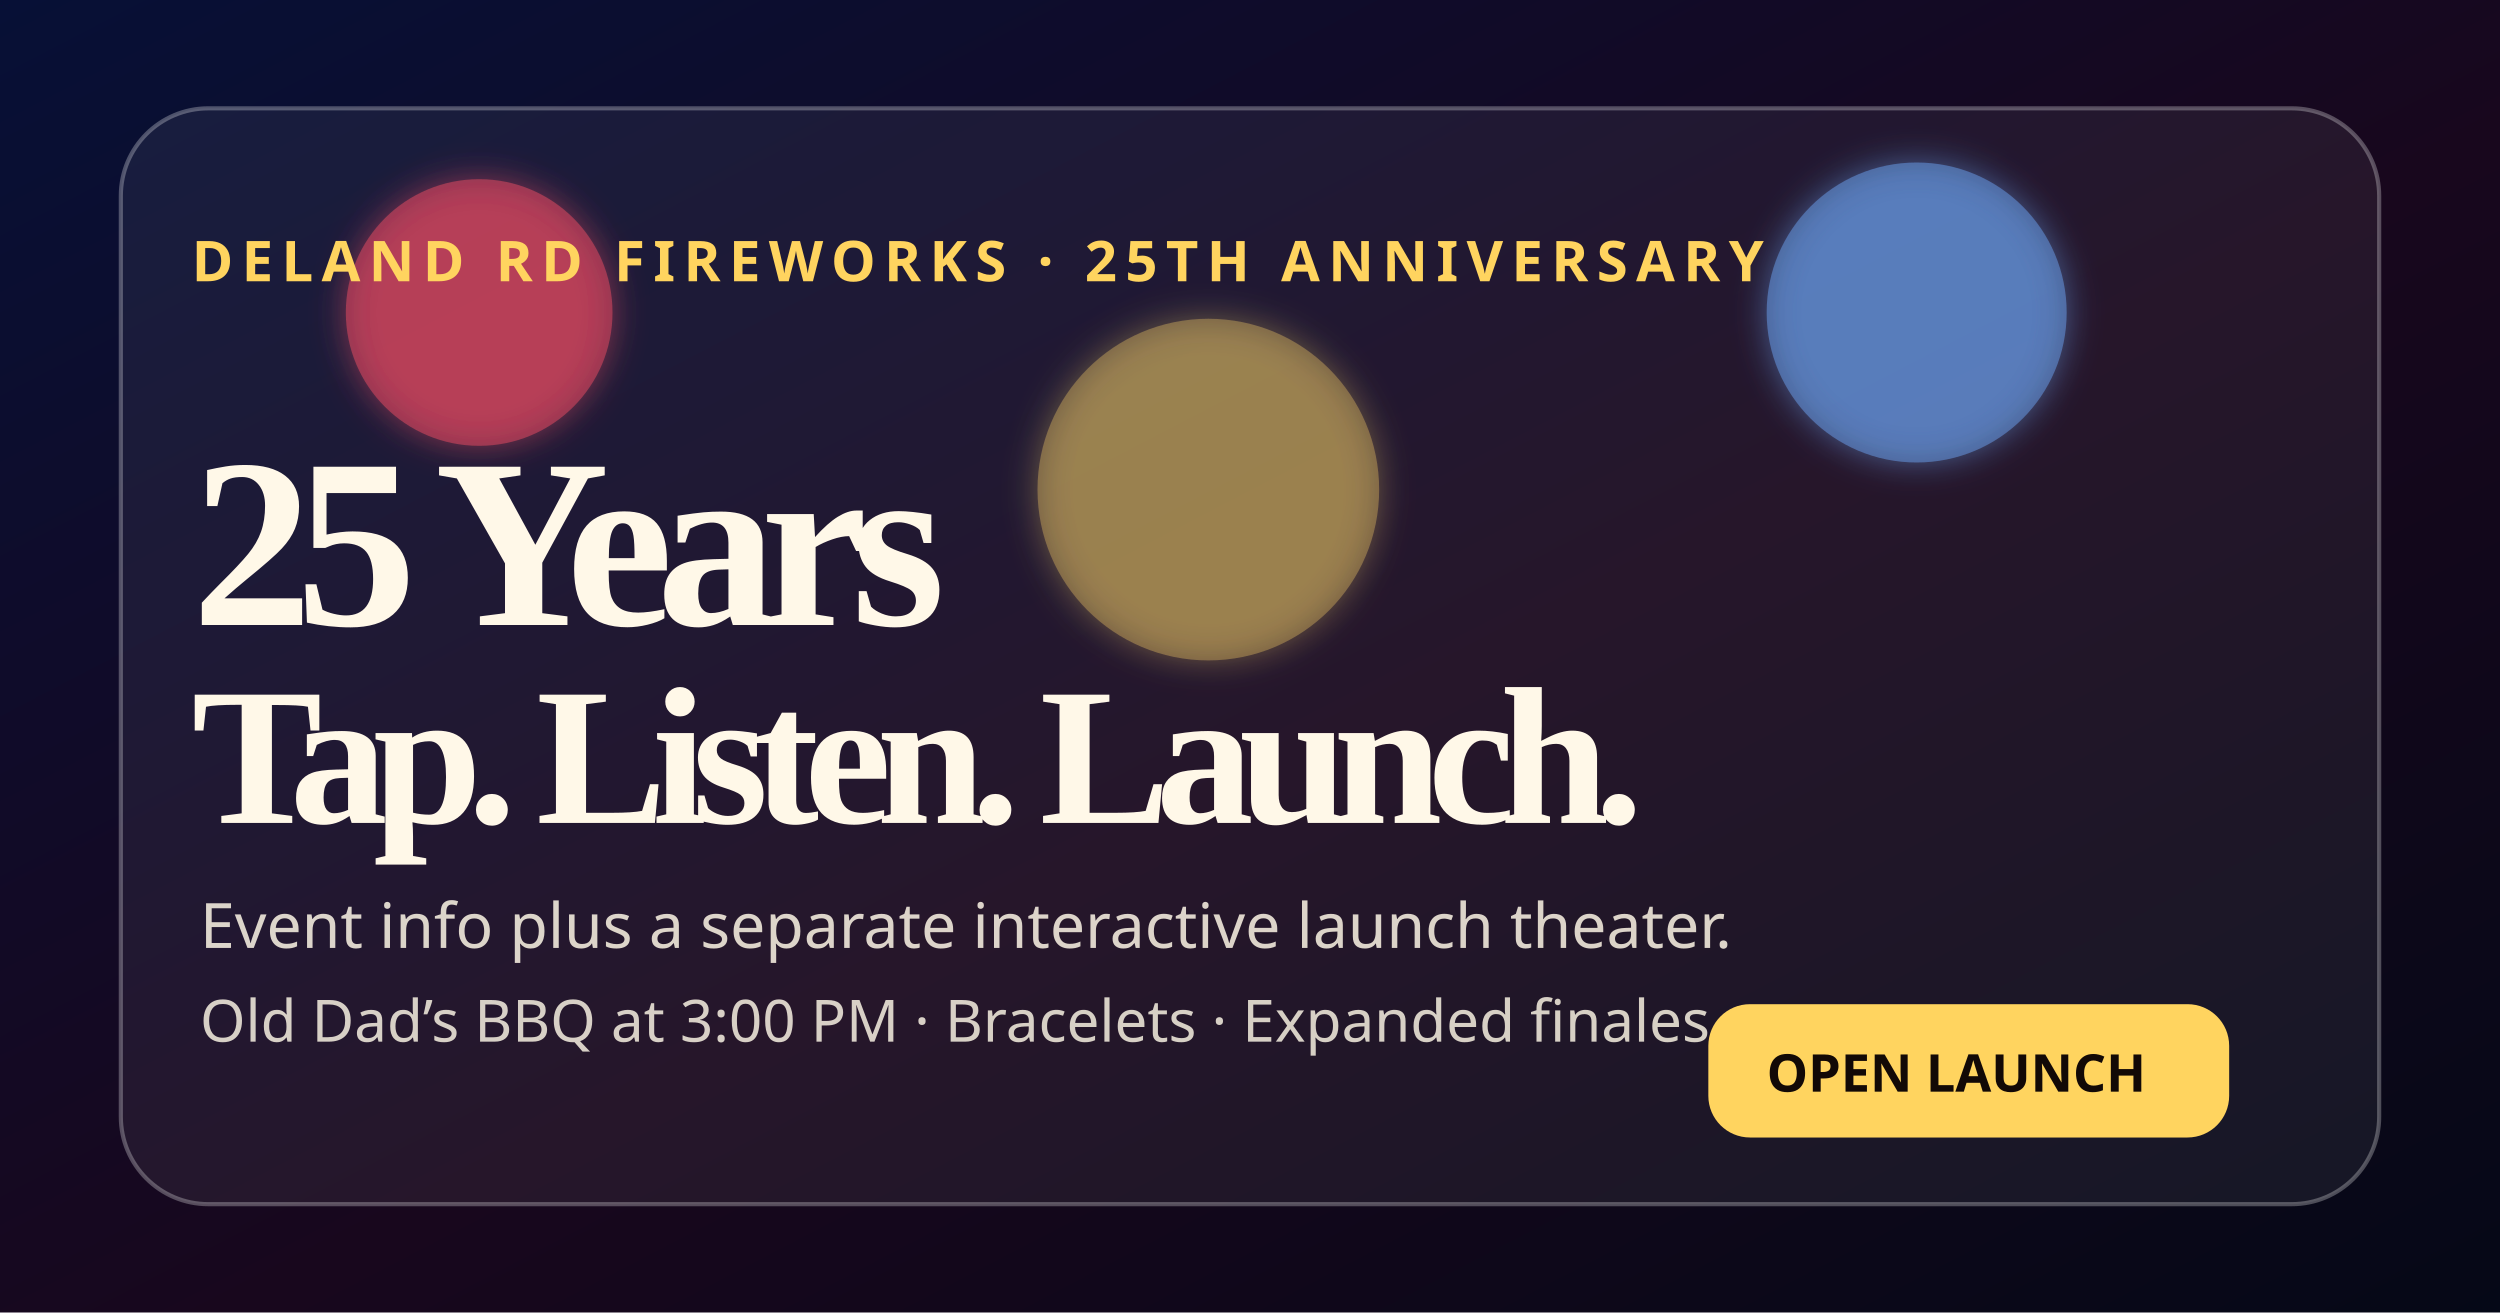
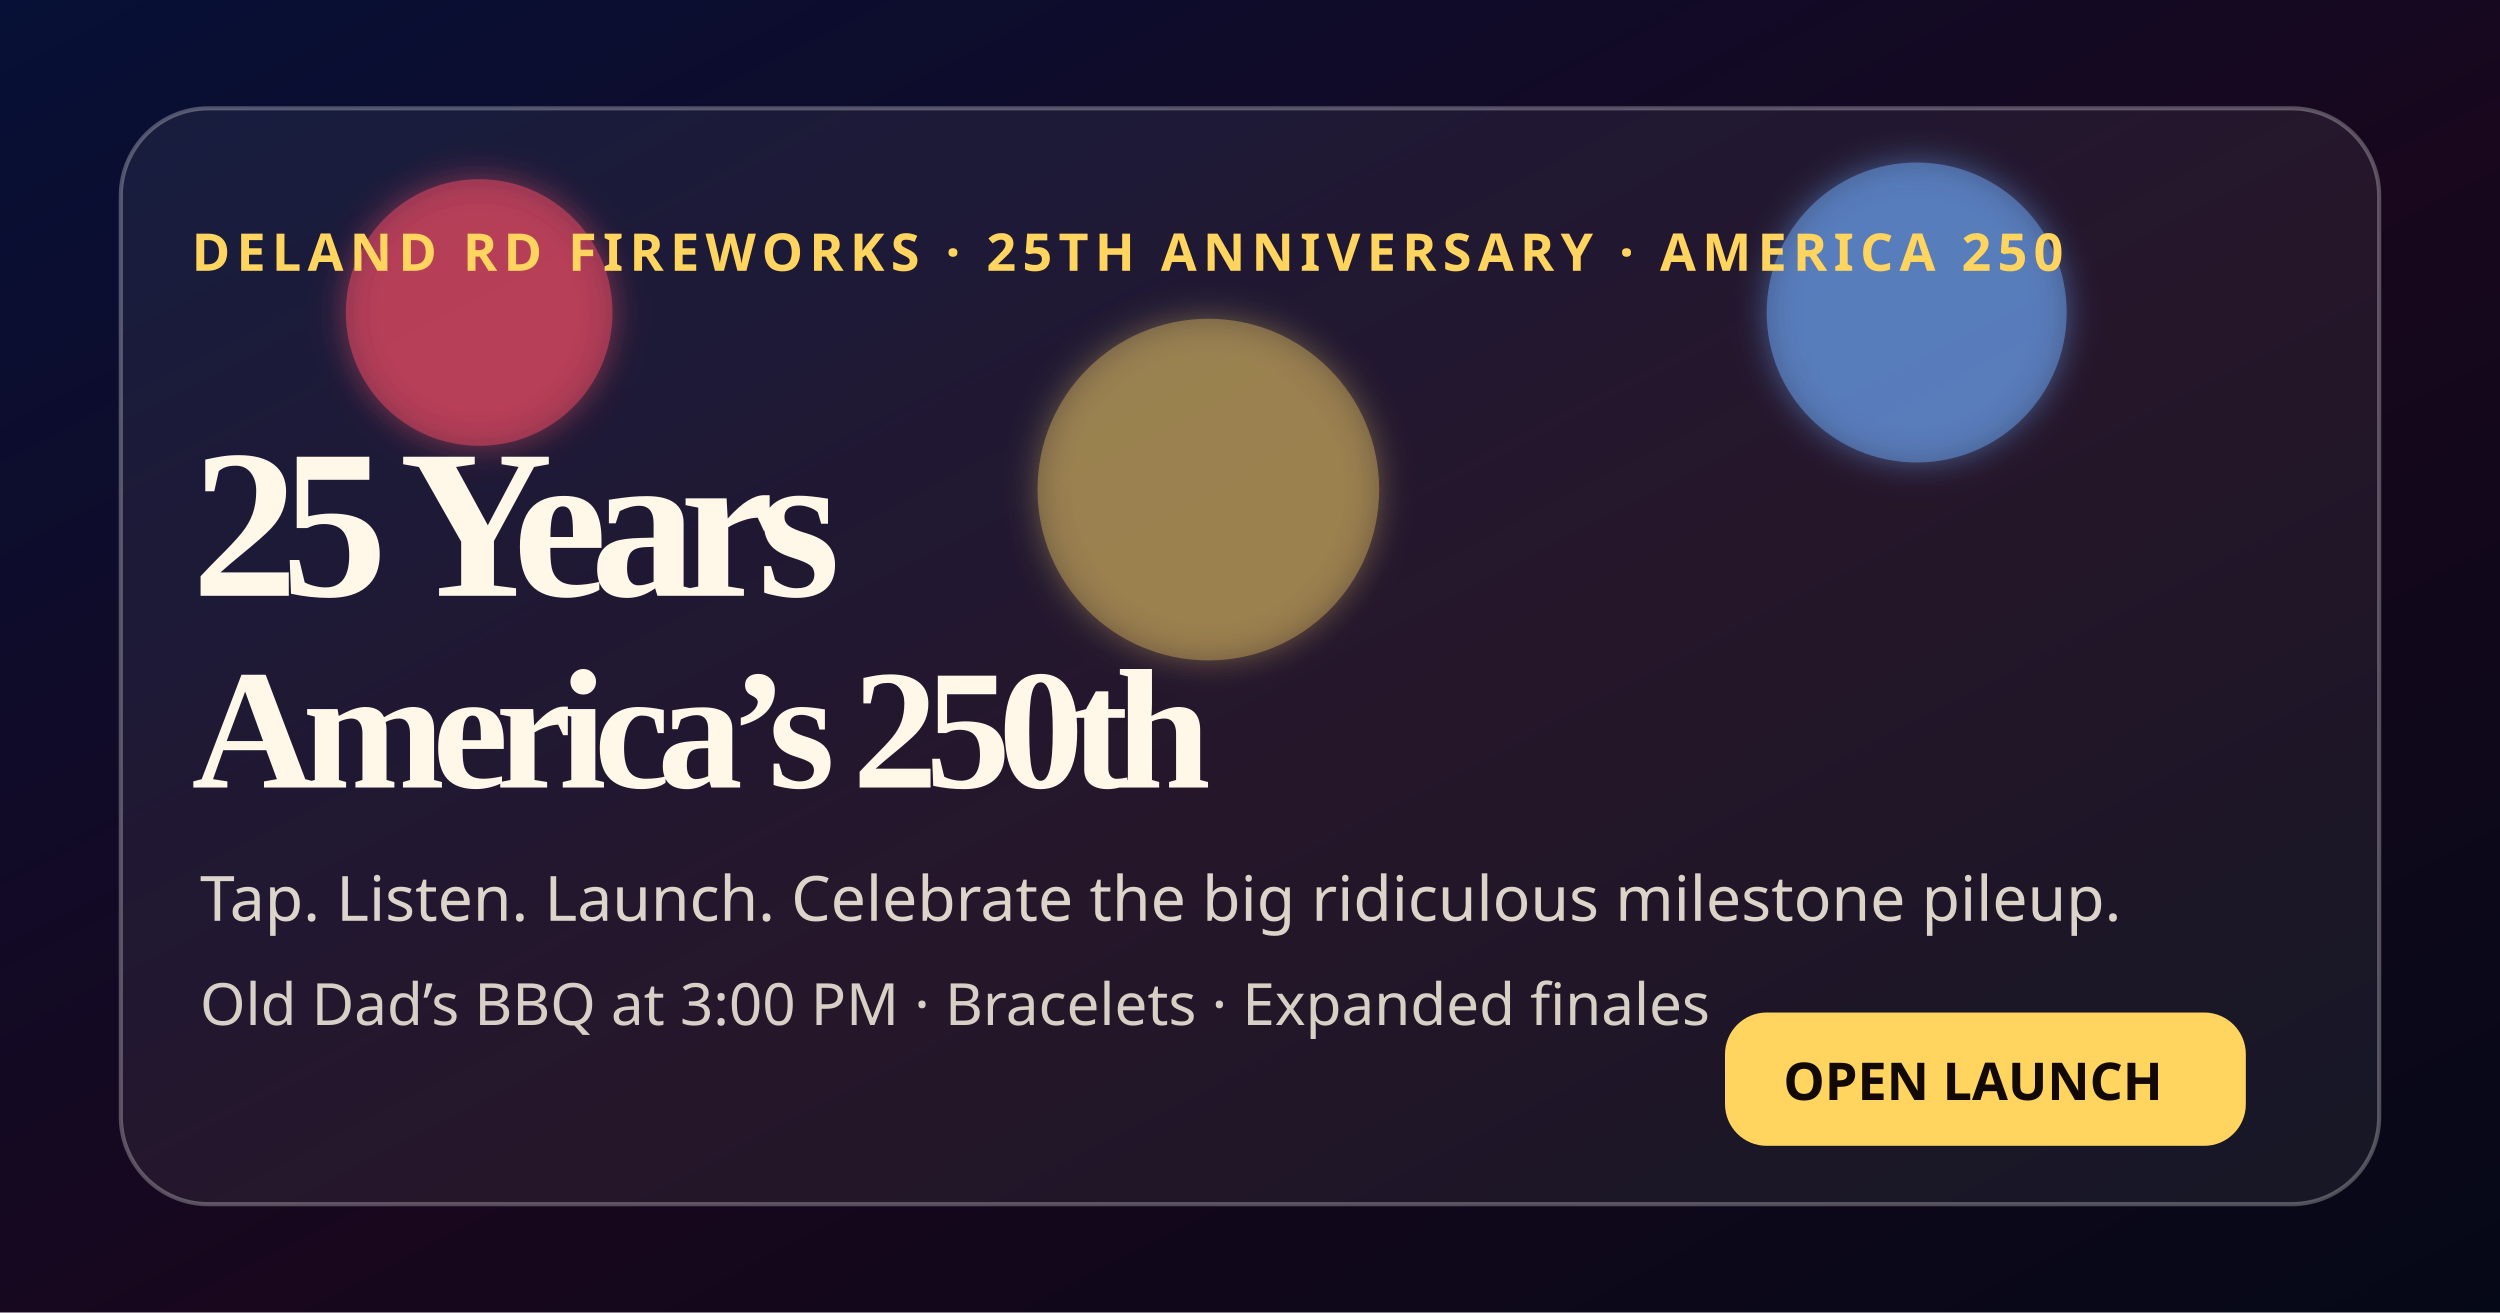
<svg xmlns="http://www.w3.org/2000/svg" width="1200" height="630" viewBox="0 0 1200 630">
  <defs>
    <linearGradient id="bg" x1="0" x2="1" y1="0" y2="1">
      <stop offset="0" stop-color="#071036" />
      <stop offset=".55" stop-color="#18071d" />
      <stop offset="1" stop-color="#050817" />
    </linearGradient>
    <filter id="glow">
      <feGaussianBlur stdDeviation="8" result="b" />
      <feMerge>
        <feMergeNode in="b" />
        <feMergeNode in="SourceGraphic" />
      </feMerge>
    </filter>
  </defs>
  <rect width="1200" height="630" fill="url(#bg)" />
  <g filter="url(#glow)" opacity=".85">
    <circle cx="230" cy="150" r="64" fill="#ff465c" opacity=".55" />
    <circle cx="920" cy="150" r="72" fill="#68a8ff" opacity=".55" />
    <circle cx="580" cy="235" r="82" fill="#ffd45f" opacity=".40" />
  </g>
  <rect x="58" y="52" width="1084" height="526" rx="42" fill="rgba(255,255,255,.06)" stroke="rgba(255,255,255,.28)" stroke-width="2" />
-   <text x="92" y="135" fill="#ffd45f" font-family="Verdana, Geneva, sans-serif" font-size="27" font-weight="900" letter-spacing="4">DELAND RD FIREWORKS · 25TH ANNIVERSARY</text>
-   <text x="92" y="300" fill="#fff8e8" font-family="Georgia, 'Times New Roman', serif" font-size="116" font-weight="700" letter-spacing="-8">25 Years</text>
-   <text x="92" y="395" fill="#fff8e8" font-family="Georgia, 'Times New Roman', serif" font-size="94" font-weight="700" letter-spacing="-7">Tap. Listen. Launch.</text>
-   <text x="96" y="455" fill="rgba(255,248,232,.84)" font-family="Verdana, Geneva, sans-serif" font-size="30">Event info plus a separate interactive launch theater.</text>
-   <text x="96" y="500" fill="rgba(255,248,232,.82)" font-family="Verdana, Geneva, sans-serif" font-size="28">Old Dad’s BBQ at 3:00 PM · Bracelets · Expanded finales</text>
-   <g transform="translate(820 482)">
+   <text x="92" y="130" fill="#ffd45f" font-family="Verdana, Geneva, sans-serif" font-size="25" font-weight="900" letter-spacing="3">DELAND RD FIREWORKS · 25TH ANNIVERSARY · AMERICA 250</text>
+   <text x="92" y="286" fill="#fff8e8" font-family="Georgia, 'Times New Roman', serif" font-size="102" font-weight="700" letter-spacing="-8">25 Years</text>
+   <text x="92" y="378" fill="#fff8e8" font-family="Georgia, 'Times New Roman', serif" font-size="82" font-weight="700" letter-spacing="-6">America’s 250th</text>
+   <text x="96" y="442" fill="rgba(255,248,232,.84)" font-family="Verdana, Geneva, sans-serif" font-size="30">Tap. Listen. Launch. Celebrate the big ridiculous milestone pileup.</text>
+   <text x="96" y="492" fill="rgba(255,248,232,.82)" font-family="Verdana, Geneva, sans-serif" font-size="28">Old Dad’s BBQ at 3:00 PM · Bracelets · Expanded finales</text>
+   <g transform="translate(828 486)">
    <rect width="250" height="64" rx="20" fill="#ffd45f" />
    <text x="28" y="42" fill="#120906" font-family="Verdana, Geneva, sans-serif" font-size="25" font-weight="900">OPEN LAUNCH</text>
  </g>
</svg>
